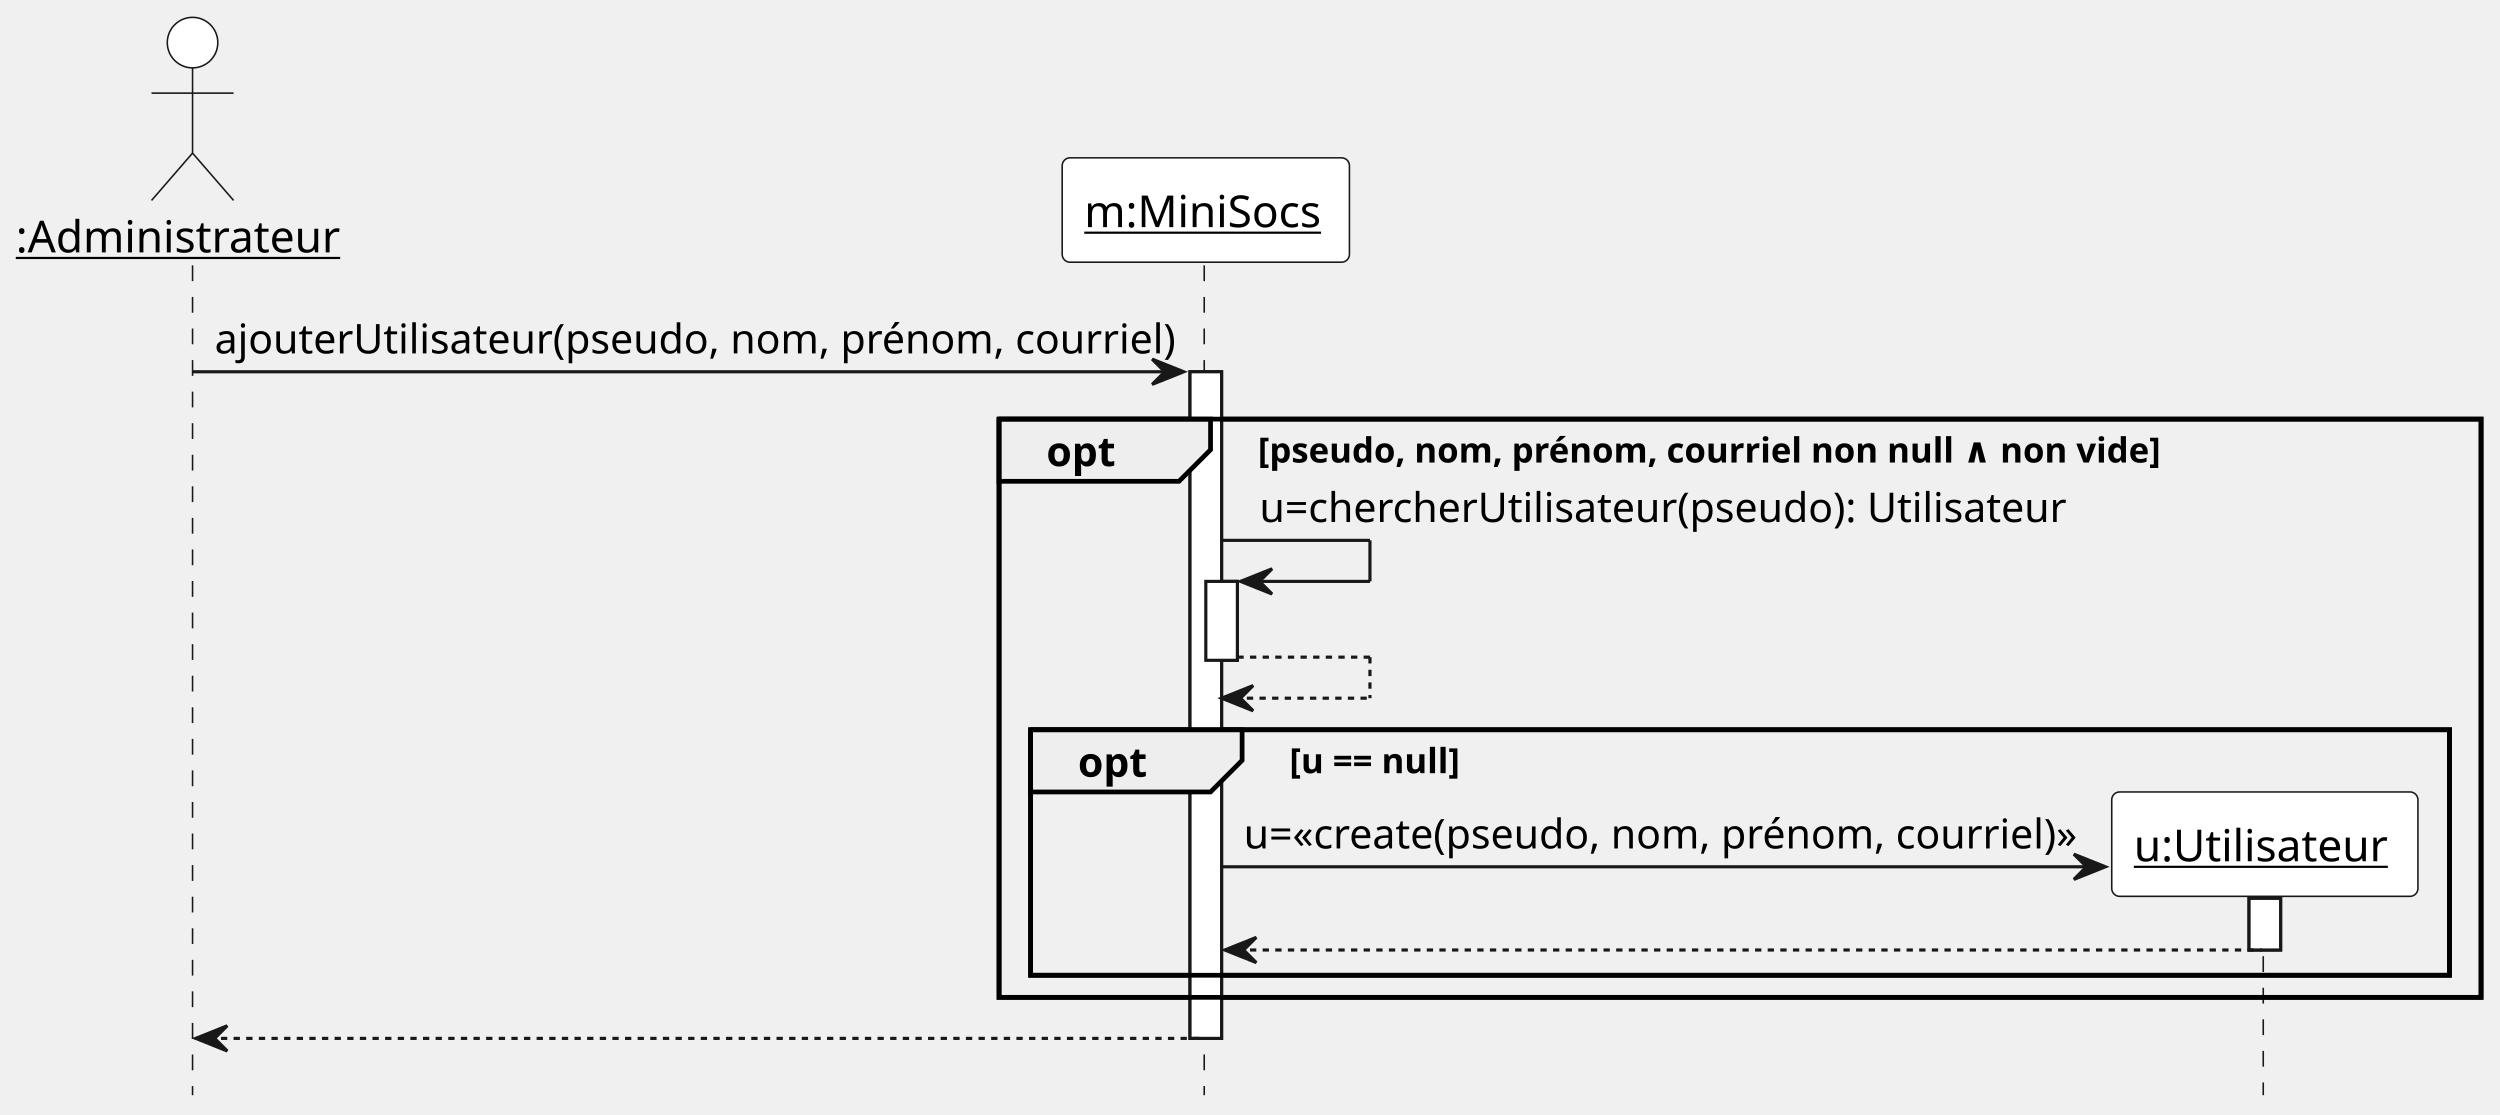
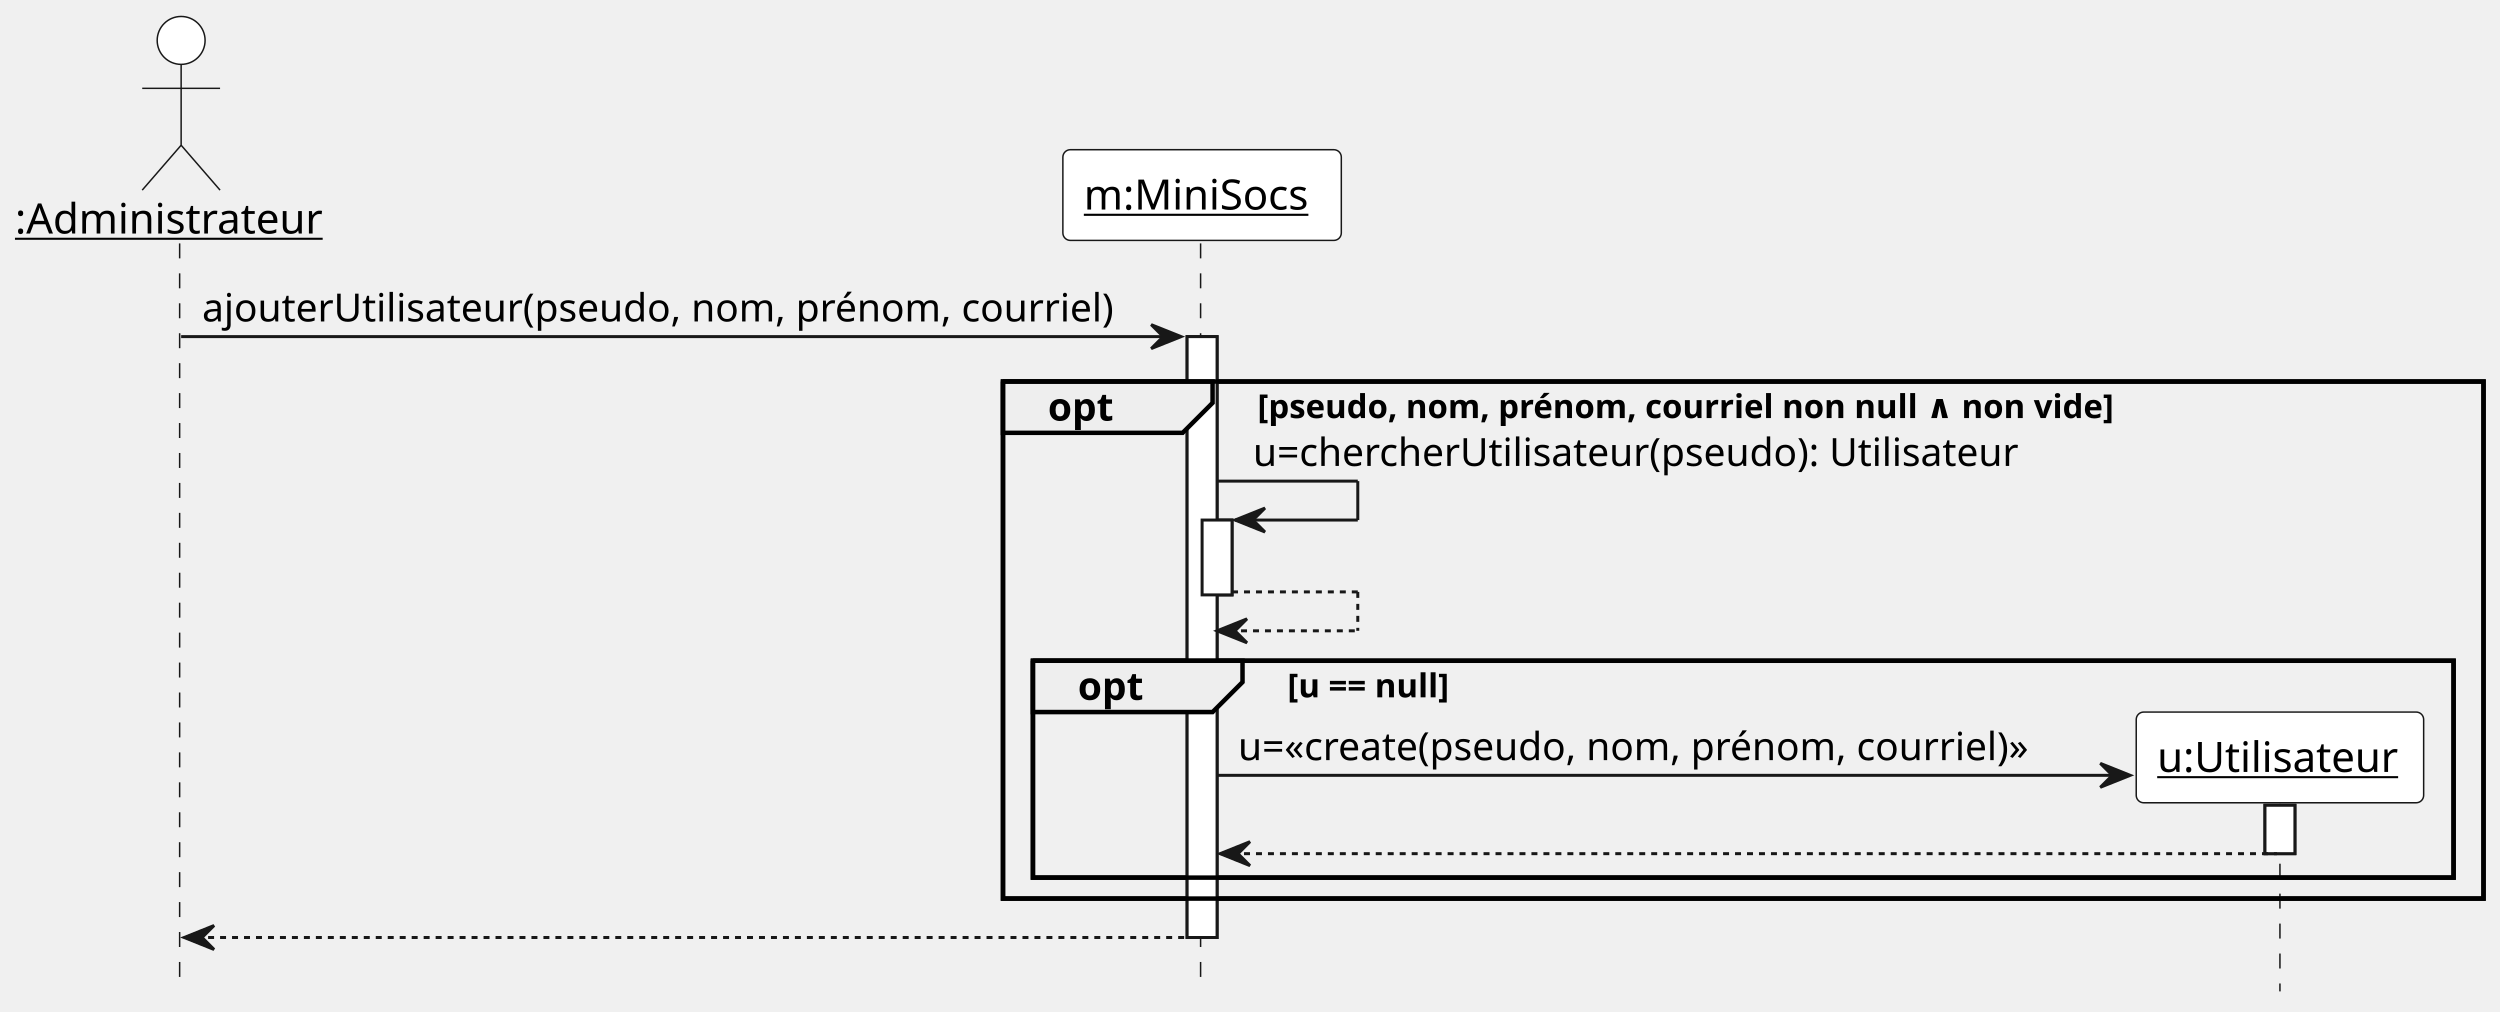
- <svg xmlns="http://www.w3.org/2000/svg" contentStyleType="text/css" height="353px" preserveAspectRatio="none" style="width:792px;height:353px;background:#FFFFFF;" version="1.1" viewBox="0 0 792 353" width="792px" zoomAndPan="magnify">
+ <svg xmlns="http://www.w3.org/2000/svg" contentStyleType="text/css" height="338px" preserveAspectRatio="none" style="width:835px;height:338px;background:#FFFFFF;" version="1.1" viewBox="0 0 835 338" width="835px" zoomAndPan="magnify">
  <defs />
  <g>
-     <rect fill="#FFFFFF" height="211.186" style="stroke:#181818;stroke-width:1.0;" width="10" x="377" y="117.774" />
-     <rect fill="#FFFFFF" height="25" style="stroke:#181818;stroke-width:1.0;" width="10" x="382" y="184.186" />
-     <rect fill="#FFFFFF" height="16.362" style="stroke:#181818;stroke-width:1.0;" width="10" x="712.5" y="284.598" />
-     <rect fill="none" height="183.186" style="stroke:#000000;stroke-width:1.5;" width="469.5" x="316.5" y="132.774" />
-     <rect fill="none" height="77.774" style="stroke:#000000;stroke-width:1.5;" width="449.5" x="326.5" y="231.186" />
-     <line style="stroke:#181818;stroke-width:0.5;stroke-dasharray:5.0,5.0;" x1="61" x2="61" y1="84.068" y2="346.96" />
-     <line style="stroke:#181818;stroke-width:0.5;stroke-dasharray:5.0,5.0;" x1="381.5" x2="381.5" y1="84.068" y2="346.96" />
-     <line style="stroke:#181818;stroke-width:0.5;stroke-dasharray:5.0,5.0;" x1="717" x2="717" y1="282.926" y2="346.96" />
-     <text fill="#000000" font-family="sans-serif" font-size="14" lengthAdjust="spacing" text-decoration="underline" textLength="106" x="5" y="79.966">:Administrateur</text>
-     <ellipse cx="61" cy="13.5" fill="#FFFFFF" rx="8" ry="8" style="stroke:#181818;stroke-width:0.5;" />
-     <path d="M61,21.5 L61,48.5 M48,29.5 L74,29.5 M61,48.5 L48,63.5 M61,48.5 L74,63.5 " fill="none" style="stroke:#181818;stroke-width:0.5;" />
-     <rect fill="#FFFFFF" height="33.068" rx="2.5" ry="2.5" style="stroke:#181818;stroke-width:0.5;" width="91" x="336.5" y="50" />
-     <text fill="#000000" font-family="sans-serif" font-size="14" lengthAdjust="spacing" text-decoration="underline" textLength="77" x="343.5" y="71.966">m:MiniSocs</text>
-     <rect fill="#FFFFFF" height="211.186" style="stroke:#181818;stroke-width:1.0;" width="10" x="377" y="117.774" />
-     <rect fill="#FFFFFF" height="25" style="stroke:#181818;stroke-width:1.0;" width="10" x="382" y="184.186" />
-     <rect fill="#FFFFFF" height="16.362" style="stroke:#181818;stroke-width:1.0;" width="10" x="712.5" y="284.598" />
-     <polygon fill="#181818" points="365,113.774,375,117.774,365,121.774,369,117.774" style="stroke:#181818;stroke-width:1.0;" />
-     <line style="stroke:#181818;stroke-width:1.0;" x1="61" x2="371" y1="117.774" y2="117.774" />
-     <text fill="#000000" font-family="sans-serif" font-size="13" lengthAdjust="spacing" textLength="297" x="68" y="111.965">ajouterUtilisateur(pseudo, nom, prénom, courriel)</text>
-     <path d="M316.5,132.774 L383.5,132.774 L383.5,142.48 L373.5,152.48 L316.5,152.48 L316.5,132.774 " fill="#EEEEEE" style="stroke:#000000;stroke-width:1.5;" />
-     <rect fill="none" height="183.186" style="stroke:#000000;stroke-width:1.5;" width="469.5" x="316.5" y="132.774" />
-     <text fill="#000000" font-family="sans-serif" font-size="13" font-weight="bold" lengthAdjust="spacing" textLength="22" x="331.5" y="147.671">opt</text>
-     <text fill="#000000" font-family="sans-serif" font-size="11" font-weight="bold" lengthAdjust="spacing" textLength="287" x="398.5" y="146.533">[pseudo, nom, prénom, courriel non null ∧ non vide]</text>
-     <line style="stroke:#181818;stroke-width:1.0;" x1="387" x2="434" y1="171.186" y2="171.186" />
-     <line style="stroke:#181818;stroke-width:1.0;" x1="434" x2="434" y1="171.186" y2="184.186" />
-     <line style="stroke:#181818;stroke-width:1.0;" x1="393" x2="434" y1="184.186" y2="184.186" />
-     <polygon fill="#181818" points="403,180.186,393,184.186,403,188.186,399,184.186" style="stroke:#181818;stroke-width:1.0;" />
-     <text fill="#000000" font-family="sans-serif" font-size="13" lengthAdjust="spacing" textLength="250" x="399" y="165.377">u=chercherUtilisateur(pseudo): Utilisateur</text>
-     <line style="stroke:#181818;stroke-width:1.0;stroke-dasharray:2.0,2.0;" x1="392" x2="434" y1="208.186" y2="208.186" />
-     <line style="stroke:#181818;stroke-width:1.0;stroke-dasharray:2.0,2.0;" x1="434" x2="434" y1="208.186" y2="221.186" />
-     <line style="stroke:#181818;stroke-width:1.0;stroke-dasharray:2.0,2.0;" x1="387" x2="434" y1="221.186" y2="221.186" />
-     <polygon fill="#181818" points="397,217.186,387,221.186,397,225.186,393,221.186" style="stroke:#181818;stroke-width:1.0;" />
-     <path d="M326.5,231.186 L393.5,231.186 L393.5,240.892 L383.5,250.892 L326.5,250.892 L326.5,231.186 " fill="#EEEEEE" style="stroke:#000000;stroke-width:1.5;" />
-     <rect fill="none" height="77.774" style="stroke:#000000;stroke-width:1.5;" width="449.5" x="326.5" y="231.186" />
-     <text fill="#000000" font-family="sans-serif" font-size="13" font-weight="bold" lengthAdjust="spacing" textLength="22" x="341.5" y="246.083">opt</text>
-     <text fill="#000000" font-family="sans-serif" font-size="11" font-weight="bold" lengthAdjust="spacing" textLength="53" x="408.5" y="244.945">[u == null]</text>
-     <polygon fill="#181818" points="657,270.598,667,274.598,657,278.598,661,274.598" style="stroke:#181818;stroke-width:1.0;" />
-     <line style="stroke:#181818;stroke-width:1.0;" x1="387" x2="663" y1="274.598" y2="274.598" />
-     <text fill="#000000" font-family="sans-serif" font-size="13" lengthAdjust="spacing" textLength="258" x="394" y="268.789">u=«create(pseudo, nom, prénom, courriel)»</text>
-     <rect fill="#FFFFFF" height="33.068" rx="2.5" ry="2.5" style="stroke:#181818;stroke-width:0.5;" width="97" x="669" y="250.892" />
-     <text fill="#000000" font-family="sans-serif" font-size="14" lengthAdjust="spacing" text-decoration="underline" textLength="83" x="676" y="272.858">u:Utilisateur</text>
-     <polygon fill="#181818" points="398,296.96,388,300.96,398,304.96,394,300.96" style="stroke:#181818;stroke-width:1.0;" />
-     <line style="stroke:#181818;stroke-width:1.0;stroke-dasharray:2.0,2.0;" x1="392" x2="716.5" y1="300.96" y2="300.96" />
-     <polygon fill="#181818" points="72,324.96,62,328.96,72,332.96,68,328.96" style="stroke:#181818;stroke-width:1.0;" />
-     <line style="stroke:#181818;stroke-width:1.0;stroke-dasharray:2.0,2.0;" x1="66" x2="381" y1="328.96" y2="328.96" />
+     <rect fill="#FFFFFF" height="200.695" style="stroke:#181818;stroke-width:1.0;" width="10" x="396.5" y="112.43" />
+     <rect fill="#FFFFFF" height="25" style="stroke:#181818;stroke-width:1.0;" width="10" x="401.5" y="173.695" />
+     <rect fill="#FFFFFF" height="16.164" style="stroke:#181818;stroke-width:1.0;" width="10" x="756.5" y="268.961" />
+     <rect fill="none" height="172.695" style="stroke:#000000;stroke-width:1.5;" width="494.5" x="335" y="127.43" />
+     <rect fill="none" height="72.43" style="stroke:#000000;stroke-width:1.5;" width="474.5" x="345" y="220.695" />
+     <line style="stroke:#181818;stroke-width:0.5;stroke-dasharray:5.0,5.0;" x1="60" x2="60" y1="81.297" y2="331.125" />
+     <line style="stroke:#181818;stroke-width:0.5;stroke-dasharray:5.0,5.0;" x1="401" x2="401" y1="81.297" y2="331.125" />
+     <line style="stroke:#181818;stroke-width:0.5;stroke-dasharray:5.0,5.0;" x1="761.5" x2="761.5" y1="268.477" y2="331.125" />
+     <text fill="#000000" font-family="sans-serif" font-size="14" lengthAdjust="spacing" text-decoration="underline" textLength="105" x="5" y="77.995">:Administrateur</text>
+     <ellipse cx="60.5" cy="13.5" fill="#FFFFFF" rx="8" ry="8" style="stroke:#181818;stroke-width:0.5;" />
+     <path d="M60.5,21.5 L60.5,48.5 M47.5,29.5 L73.5,29.5 M60.5,48.5 L47.5,63.5 M60.5,48.5 L73.5,63.5 " fill="none" style="stroke:#181818;stroke-width:0.5;" />
+     <rect fill="#FFFFFF" height="30.297" rx="2.5" ry="2.5" style="stroke:#181818;stroke-width:0.5;" width="93" x="355" y="50" />
+     <text fill="#000000" font-family="sans-serif" font-size="14" lengthAdjust="spacing" text-decoration="underline" textLength="79" x="362" y="69.995">m:MiniSocs</text>
+     <rect fill="#FFFFFF" height="200.695" style="stroke:#181818;stroke-width:1.0;" width="10" x="396.5" y="112.43" />
+     <rect fill="#FFFFFF" height="25" style="stroke:#181818;stroke-width:1.0;" width="10" x="401.5" y="173.695" />
+     <rect fill="#FFFFFF" height="16.164" style="stroke:#181818;stroke-width:1.0;" width="10" x="756.5" y="268.961" />
+     <polygon fill="#181818" points="384.5,108.43,394.5,112.43,384.5,116.43,388.5,112.43" style="stroke:#181818;stroke-width:1.0;" />
+     <line style="stroke:#181818;stroke-width:1.0;" x1="60.5" x2="390.5" y1="112.43" y2="112.43" />
+     <text fill="#000000" font-family="sans-serif" font-size="13" lengthAdjust="spacing" textLength="317" x="67.5" y="107.364">ajouterUtilisateur(pseudo, nom, prénom, courriel)</text>
+     <path d="M335,127.43 L405,127.43 L405,134.562 L395,144.562 L335,144.562 L335,127.43 " fill="#EEEEEE" style="stroke:#000000;stroke-width:1.5;" />
+     <rect fill="none" height="172.695" style="stroke:#000000;stroke-width:1.5;" width="494.5" x="335" y="127.43" />
+     <text fill="#000000" font-family="sans-serif" font-size="13" font-weight="bold" lengthAdjust="spacing" textLength="25" x="350" y="140.497">opt</text>
+     <text fill="#000000" font-family="sans-serif" font-size="11" font-weight="bold" lengthAdjust="spacing" textLength="333" x="420" y="139.64">[pseudo, nom, prénom, courriel non null ∧ non vide]</text>
+     <line style="stroke:#181818;stroke-width:1.0;" x1="406.5" x2="453.5" y1="160.695" y2="160.695" />
+     <line style="stroke:#181818;stroke-width:1.0;" x1="453.5" x2="453.5" y1="160.695" y2="173.695" />
+     <line style="stroke:#181818;stroke-width:1.0;" x1="412.5" x2="453.5" y1="173.695" y2="173.695" />
+     <polygon fill="#181818" points="422.5,169.695,412.5,173.695,422.5,177.695,418.5,173.695" style="stroke:#181818;stroke-width:1.0;" />
+     <text fill="#000000" font-family="sans-serif" font-size="13" lengthAdjust="spacing" textLength="270" x="418.5" y="155.629">u=chercherUtilisateur(pseudo): Utilisateur</text>
+     <line style="stroke:#181818;stroke-width:1.0;stroke-dasharray:2.0,2.0;" x1="411.5" x2="453.5" y1="197.695" y2="197.695" />
+     <line style="stroke:#181818;stroke-width:1.0;stroke-dasharray:2.0,2.0;" x1="453.5" x2="453.5" y1="197.695" y2="210.695" />
+     <line style="stroke:#181818;stroke-width:1.0;stroke-dasharray:2.0,2.0;" x1="406.5" x2="453.5" y1="210.695" y2="210.695" />
+     <polygon fill="#181818" points="416.5,206.695,406.5,210.695,416.5,214.695,412.5,210.695" style="stroke:#181818;stroke-width:1.0;" />
+     <path d="M345,220.695 L415,220.695 L415,227.828 L405,237.828 L345,237.828 L345,220.695 " fill="#EEEEEE" style="stroke:#000000;stroke-width:1.5;" />
+     <rect fill="none" height="72.43" style="stroke:#000000;stroke-width:1.5;" width="474.5" x="345" y="220.695" />
+     <text fill="#000000" font-family="sans-serif" font-size="13" font-weight="bold" lengthAdjust="spacing" textLength="25" x="360" y="233.762">opt</text>
+     <text fill="#000000" font-family="sans-serif" font-size="11" font-weight="bold" lengthAdjust="spacing" textLength="68" x="430" y="232.906">[u == null]</text>
+     <polygon fill="#181818" points="701.5,254.961,711.5,258.961,701.5,262.961,705.5,258.961" style="stroke:#181818;stroke-width:1.0;" />
+     <line style="stroke:#181818;stroke-width:1.0;" x1="406.5" x2="707.5" y1="258.961" y2="258.961" />
+     <text fill="#000000" font-family="sans-serif" font-size="13" lengthAdjust="spacing" textLength="283" x="413.5" y="253.895">u=«create(pseudo, nom, prénom, courriel)»</text>
+     <rect fill="#FFFFFF" height="30.297" rx="2.5" ry="2.5" style="stroke:#181818;stroke-width:0.5;" width="96" x="713.5" y="237.828" />
+     <text fill="#000000" font-family="sans-serif" font-size="14" lengthAdjust="spacing" text-decoration="underline" textLength="82" x="720.5" y="257.823">u:Utilisateur</text>
+     <polygon fill="#181818" points="417.5,281.125,407.5,285.125,417.5,289.125,413.5,285.125" style="stroke:#181818;stroke-width:1.0;" />
+     <line style="stroke:#181818;stroke-width:1.0;stroke-dasharray:2.0,2.0;" x1="411.5" x2="760.5" y1="285.125" y2="285.125" />
+     <polygon fill="#181818" points="71.5,309.125,61.5,313.125,71.5,317.125,67.5,313.125" style="stroke:#181818;stroke-width:1.0;" />
+     <line style="stroke:#181818;stroke-width:1.0;stroke-dasharray:2.0,2.0;" x1="65.5" x2="400.5" y1="313.125" y2="313.125" />
  </g>
</svg>
